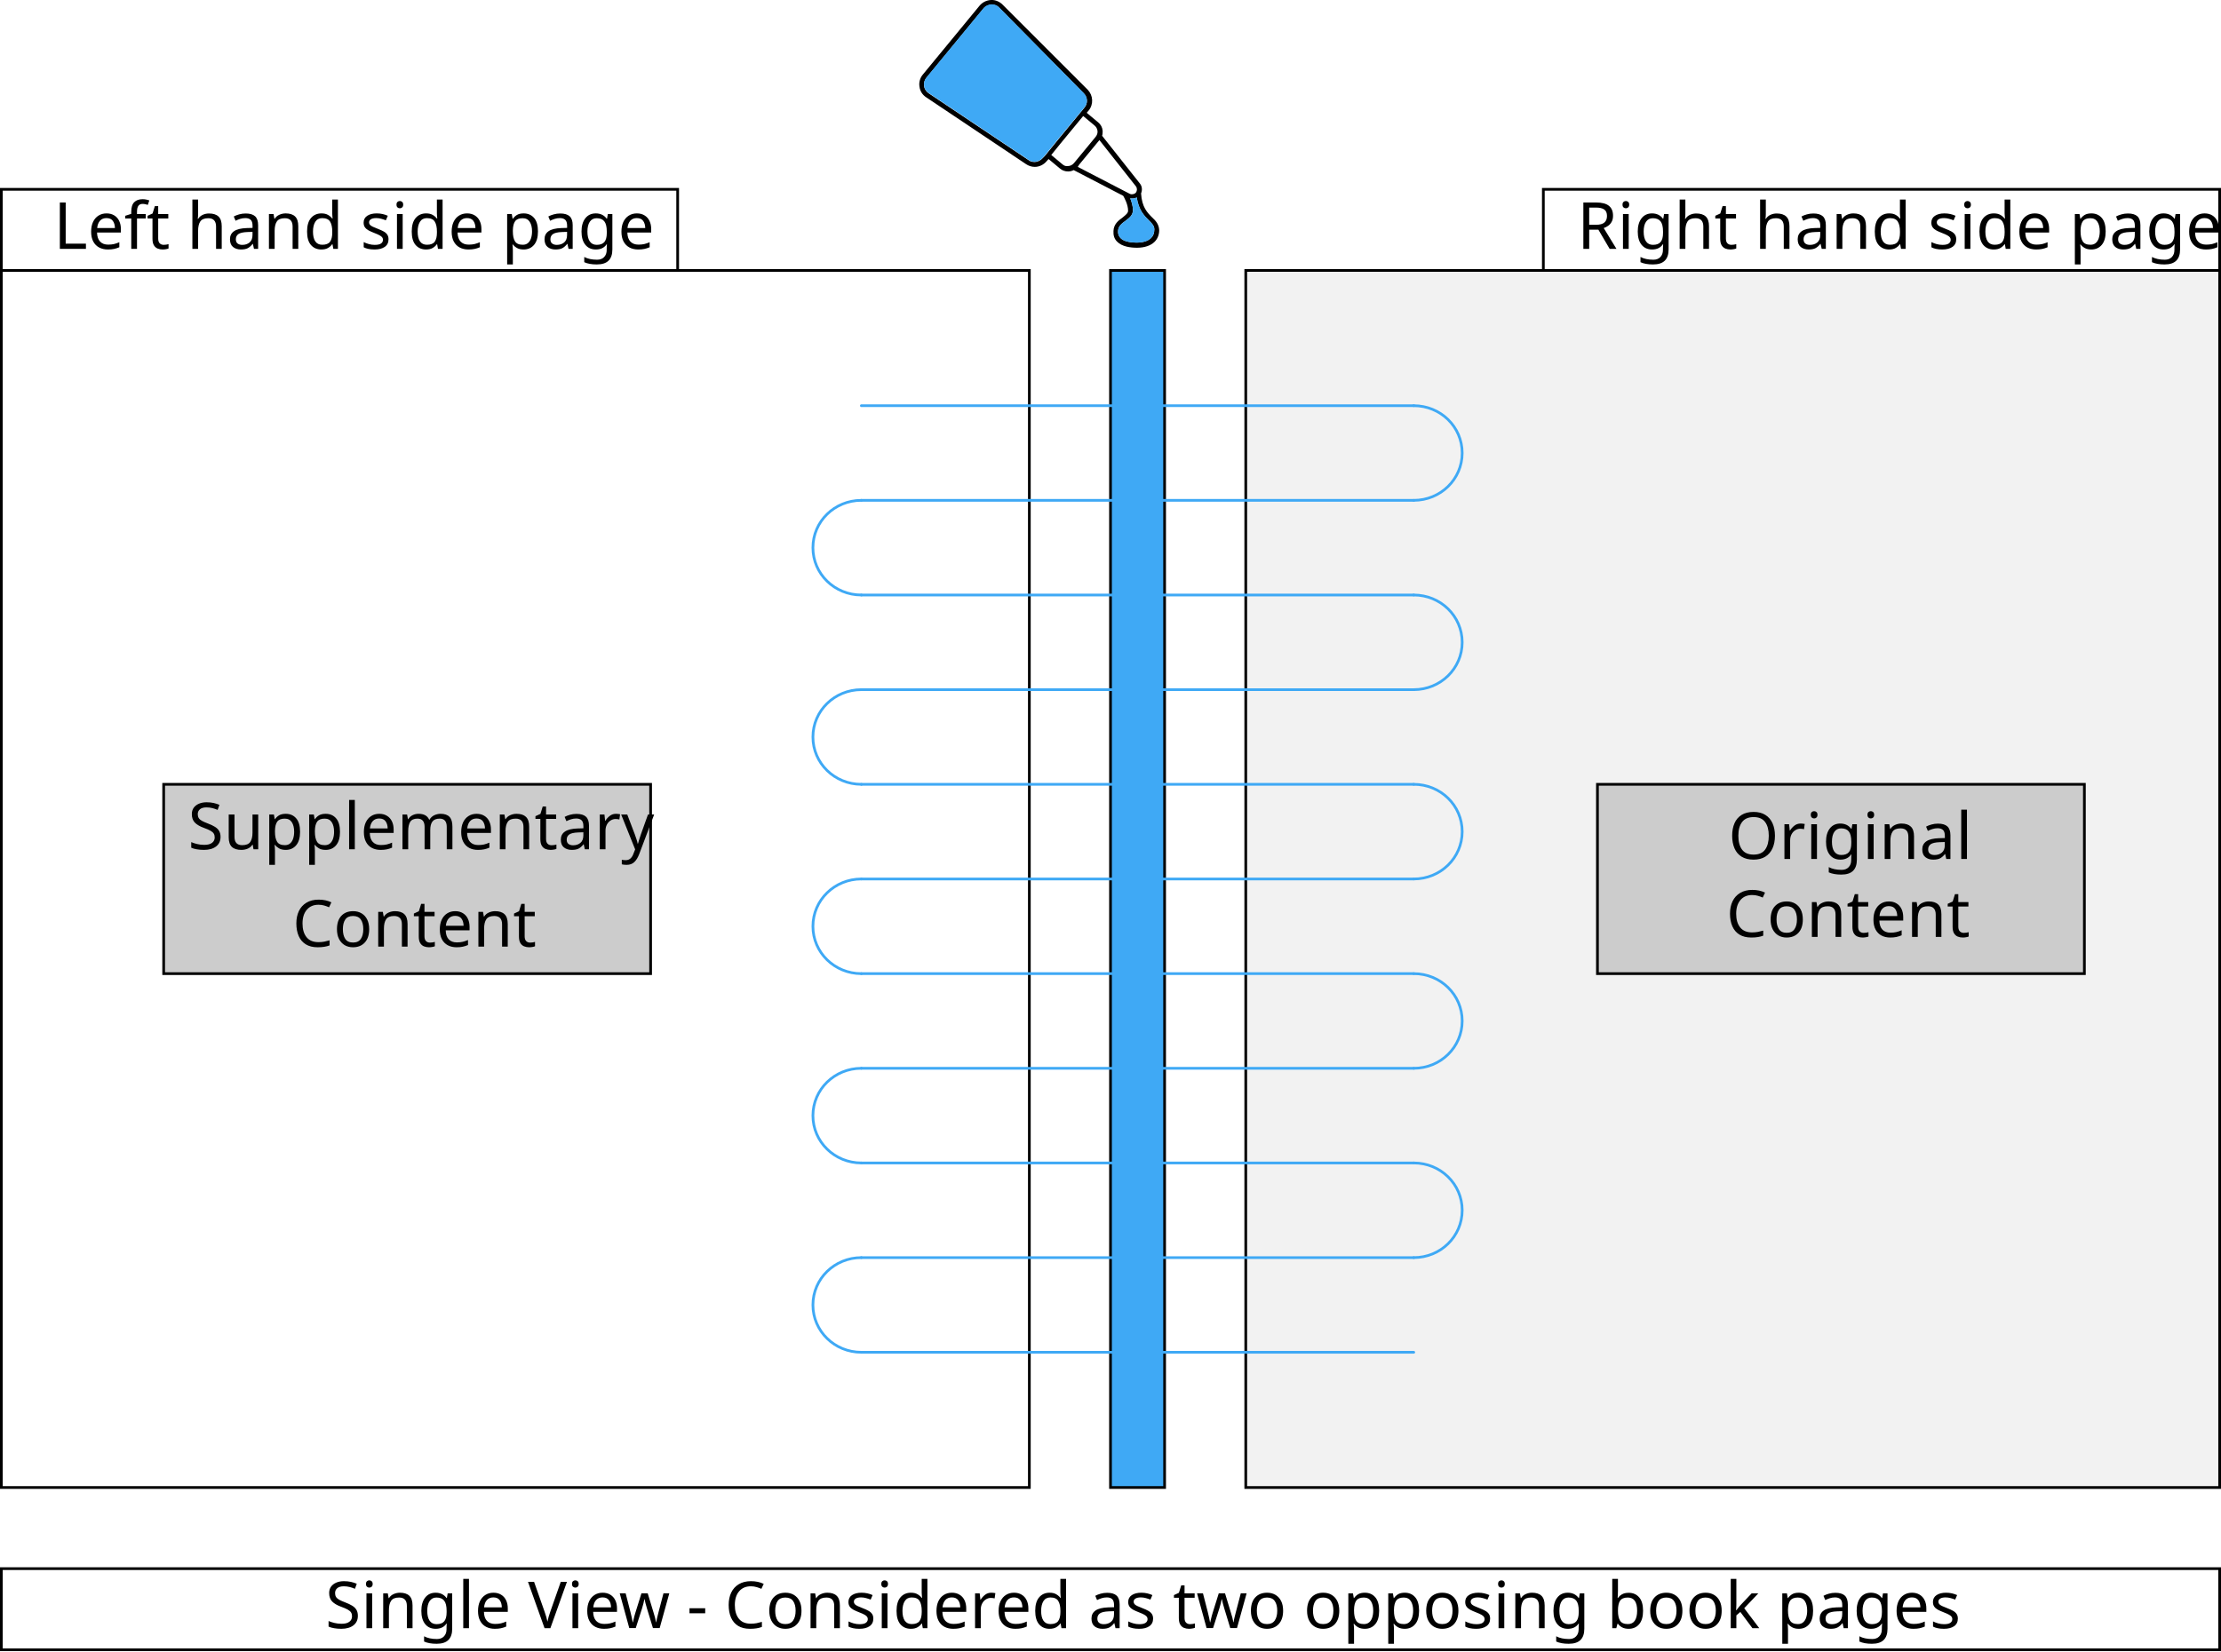
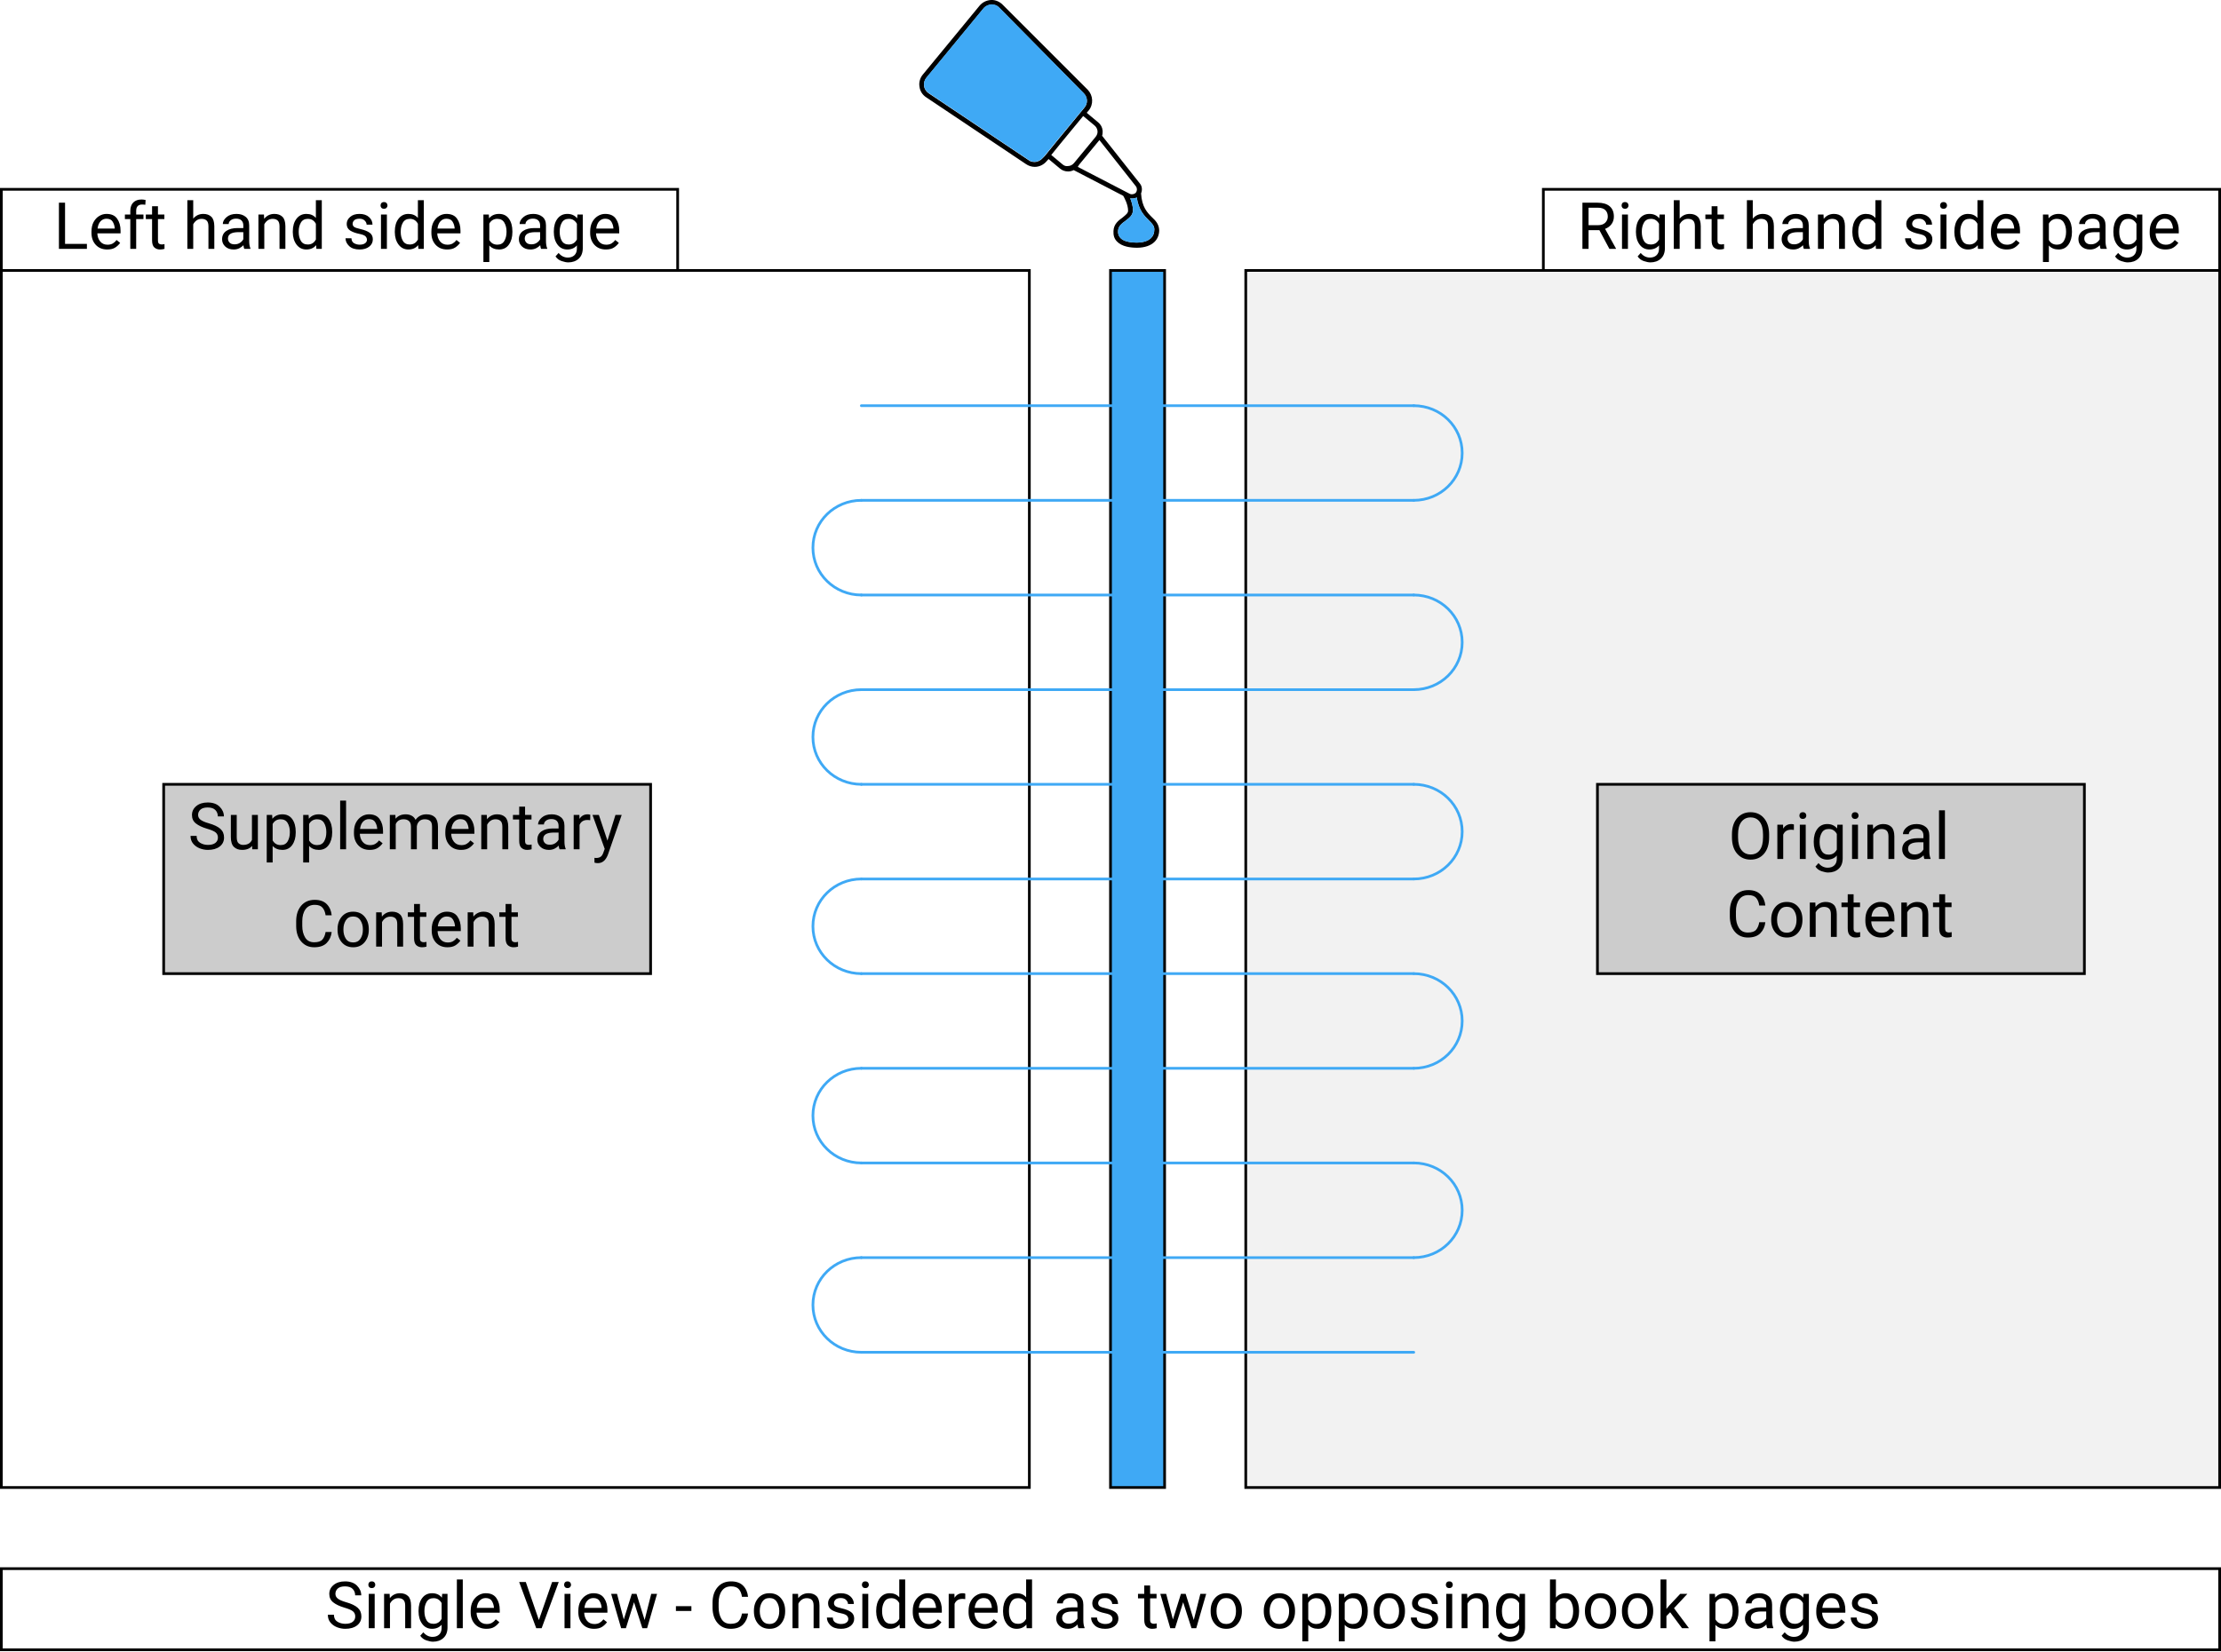
<svg xmlns="http://www.w3.org/2000/svg" version="1.1" id="Layer_1" x="0px" y="0px" viewBox="0 0 821 610.5" style="enable-background:new 0 0 821 610.5;" xml:space="preserve">
  <style type="text/css">
- 	.st0{font-family:'Roboto-Medium';}
+ 	.st0{font-family:Roboto;}
	.st1{font-size:24px;}
	.st2{fill:none;stroke:#000000;stroke-miterlimit:10;}
	.st3{fill:#CCCCCC;stroke:#000000;stroke-miterlimit:10;}
	.st4{fill:#3FA9F5;stroke:#000000;stroke-miterlimit:10;}
	.st5{fill:#F2F2F2;stroke:#000000;stroke-miterlimit:10;}
	.st6{fill:none;stroke:#3FA9F5;stroke-linecap:round;stroke-linejoin:round;}
	.st7{fill:#3FA9F5;}
</style>
  <g>
    <text transform="matrix(1 0 0 1 19.7969 92.0135)" class="st0 st1">Left hand side page</text>
    <rect x="0.5" y="70" class="st2" width="250" height="30" />
  </g>
  <g>
    <rect x="0.5" y="100" class="st2" width="380" height="450" />
    <g>
      <rect x="60.5" y="290" class="st3" width="180" height="70" />
      <text transform="matrix(1 0 0 1 69.4767 314.014)">
        <tspan x="0" y="0" class="st0 st1">Supplementary</tspan>
        <tspan x="38.6" y="36" class="st0 st1">Content</tspan>
      </text>
    </g>
  </g>
  <g>
    <rect x="410.5" y="100" class="st4" width="20" height="450" />
  </g>
  <g>
    <g>
      <rect x="0.5" y="580" class="st2" width="820" height="30" />
    </g>
    <text transform="matrix(1 0 0 1 120.2386 602.0135)" class="st0 st1">Single View - Considered as two opposing book pages</text>
  </g>
  <g>
    <text transform="matrix(1 0 0 1 582.9651 92.0136)" class="st0 st1">Right hand side page</text>
    <rect x="570.5" y="70" class="st2" width="250" height="30" />
  </g>
  <g>
    <rect x="460.5" y="100" transform="matrix(-1 -4.792046e-11 4.792046e-11 -1 1281 650)" class="st5" width="360" height="450" />
    <g>
      <rect x="590.5" y="290" class="st3" width="180" height="70" />
      <text transform="matrix(1 0 0 1 638.8338 317.6136)">
        <tspan x="0" y="0" class="st0 st1">Original</tspan>
        <tspan x="-0.8" y="28.8" class="st0 st1">Content</tspan>
      </text>
    </g>
  </g>
  <g>
    <path class="st6" d="M318.4,325c-9.9,0-17.9,7.8-17.9,17.5s8,17.5,17.9,17.5" />
    <line class="st6" x1="318.4" y1="360" x2="522.6" y2="360" />
    <g>
      <path class="st6" d="M522.6,360c9.9,0,17.9,7.8,17.9,17.5s-8,17.5-17.9,17.5" />
      <line class="st6" x1="318.4" y1="395" x2="522.6" y2="395" />
    </g>
    <path class="st6" d="M318.4,255c-9.9,0-17.9,7.8-17.9,17.5s8,17.5,17.9,17.5" />
    <line class="st6" x1="318.4" y1="290" x2="522.6" y2="290" />
    <g>
      <path class="st6" d="M522.6,290c9.9,0,17.9,7.8,17.9,17.5s-8,17.5-17.9,17.5" />
      <line class="st6" x1="318.4" y1="325" x2="522.6" y2="325" />
    </g>
    <path class="st6" d="M318.4,465c-9.9,0-17.9,7.8-17.9,17.5s8,17.5,17.9,17.5" />
    <line class="st6" x1="318.4" y1="500" x2="522.6" y2="500" />
    <path class="st6" d="M318.4,395c-9.9,0-17.9,7.8-17.9,17.5s8,17.5,17.9,17.5" />
    <line class="st6" x1="318.4" y1="430" x2="522.6" y2="430" />
    <g>
      <path class="st6" d="M522.6,430c9.9,0,17.9,7.8,17.9,17.5s-8,17.5-17.9,17.5" />
      <line class="st6" x1="318.4" y1="465" x2="522.6" y2="465" />
    </g>
    <path class="st6" d="M318.4,185c-9.9,0-17.9,7.8-17.9,17.5s8,17.5,17.9,17.5" />
    <line class="st6" x1="318.4" y1="220" x2="522.6" y2="220" />
    <g>
      <path class="st6" d="M522.6,220c9.9,0,17.9,7.8,17.9,17.5s-8,17.5-17.9,17.5" />
      <line class="st6" x1="318.4" y1="255" x2="522.6" y2="255" />
    </g>
    <line class="st6" x1="318.4" y1="150" x2="522.6" y2="150" />
    <g>
      <path class="st6" d="M522.6,150c9.9,0,17.9,7.8,17.9,17.5s-8,17.5-17.9,17.5" />
      <line class="st6" x1="318.4" y1="185" x2="522.6" y2="185" />
    </g>
  </g>
  <g>
    <path d="M370.2,9.8c-0.3-0.4-0.7-0.8-1.1-1.2c-0.2-0.2-0.4-0.4-0.6-0.7c-0.1-0.1-0.2-0.2-0.3-0.3L368,7.4l0,0l-0.1-0.1l-0.1-0.1   c0,0-0.2-0.1-0.3-0.2c-0.1-0.1-0.3-0.1-0.4-0.1c-0.1,0-0.3-0.1-0.4-0.1l-0.1,0l0,0l0,0l-0.1,0l-0.1,0c0,0-0.1,0-0.1,0   c-0.1,0-0.2,0-0.2,0.1c-0.1,0-0.2,0.1-0.2,0.1L365.5,7c-0.1,0.1-0.2,0.2-0.3,0.3l-0.1,0.1L365,7.5c-0.4,0.5-0.9,1.1-1.3,1.6   c-0.9,1.1-1.8,2.4-2.7,3.7c-0.9,1.3-1.9,2.6-3,3.9c-1.1,1.3-2.2,2.5-3.4,3.8c-1.2,1.2-2.4,2.5-3.4,3.7c-1.1,1.3-2.2,2.5-3.2,3.7   c-0.3,0.3-0.5,0.6-0.8,0.9l-0.2,0.2l-0.1,0.1l0,0.1l0,0l-0.1,0.1l-0.1,0.1l0,0.1l-0.1,0.1c-0.1,0.2-0.2,0.4-0.2,0.5   c0,0.2,0,0.3,0,0.5l0,0.1l0,0.1c0,0,0,0.2,0,0.1l0,0l0,0.1l0,0.1c0,0,0,0.1,0,0.1c0,0.1,0.1,0.2,0.1,0.3c0.1,0.2,0.2,0.3,0.3,0.4   c0.1,0.1,0.3,0.2,0.4,0.3l0.2,0.2c0.2,0.1,0.3,0.2,0.5,0.3c1.2,0.8,2.4,1.5,3.5,2.2c2.2,1.3,4,2.4,5.4,3.1c0.7,0.3,1.2,0.6,1.5,0.8   c0.4,0.2,0.6,0.3,0.6,0.3l0.1-0.1c0,0-0.2-0.1-0.5-0.4c-0.3-0.3-0.8-0.6-1.3-1.1c-1.2-0.9-2.8-2.3-4.9-3.8c-1-0.8-2.1-1.6-3.3-2.4   c-0.1-0.1-0.3-0.2-0.5-0.3l-0.2-0.2c0,0,0,0-0.1-0.1c0,0,0,0,0,0c0,0,0,0,0,0c0,0,0,0,0,0l0-0.1l0-0.1l0,0c0,0,0,0,0-0.1   c0,0,0,0,0,0c0,0,0,0,0,0v0l0-0.1l0.1-0.1l0.3-0.4c0.3-0.3,0.5-0.6,0.7-0.9c1-1.3,2-2.6,3-3.9c1-1.3,2-2.7,3-4.1c1-1.4,2-2.8,3.1-4   c1.1-1.3,2.2-2.5,3.3-3.7c1.1-1.1,2.2-2.2,3.1-3.3c0.5-0.6,0.9-1.1,1.4-1.6l0.1-0.1l0,0c0,0,0,0,0.1-0.1c0,0,0,0,0,0c0,0,0,0,0,0   l0,0c0,0,0.1,0,0.1,0l0.1,0h0l0,0c0,0,0.1,0,0.1,0c0,0,0.1,0,0.1,0c0,0,0,0,0.1,0l0.1,0.1l0,0l0,0l0.2,0.2c0.1,0.1,0.2,0.2,0.3,0.3   c0.2,0.2,0.4,0.4,0.7,0.6c0.4,0.4,0.8,0.8,1.2,1.1c0.8,0.7,1.5,1.3,2,1.8c1.1,1,1.8,1.5,1.8,1.5l0.1-0.1c0,0-0.5-0.7-1.4-1.9   C371.5,11.3,370.9,10.6,370.2,9.8z M348.2,30.7L348.2,30.7L348.2,30.7L348.2,30.7z" />
    <path d="M425.9,80.4c-1.8-1.8-3.8-3.8-4.1-8.9c0.5-1.2,0.4-2.6-0.4-3.6l-14-17.7c0.2-0.6,0.2-1.2,0.2-1.8c-0.1-1.3-0.7-2.4-1.7-3.2   l-4.2-3.5l0.7-0.8c1.9-2.3,1.7-5.6-0.3-7.7L370.6,1.7c-1.1-1.1-2.7-1.8-4.3-1.7c-1.6,0.1-3.1,0.8-4.2,2.1l-21,25.5   c-1,1.2-1.5,2.9-1.2,4.5c0.2,1.6,1.1,3,2.5,3.9l36.9,24.7c0.9,0.6,2,1,3.2,1c1.7,0,3.3-0.8,4.4-2.1l0.7-0.8l4.2,3.5   c0.8,0.7,1.9,1.1,3,1.1c0.8,0,1.5-0.2,2.1-0.5l18.3,9.5c0.4,0.7,1.8,3.2,1.8,5.5c0,0.9-0.8,1.5-2,2.5c-1.5,1.1-3.3,2.4-3.4,5   c-0.1,1.6,0.3,2.9,1.3,3.9c1.8,1.9,5,2.3,7.4,2.3c2.8,0,5.1-0.8,6.5-2.2c1.1-1.1,1.7-2.6,1.7-4.3C428.4,82.9,427.2,81.6,425.9,80.4   z M385.5,58.4c-0.8,0.9-1.9,1.5-3.1,1.5c-0.8,0-1.6-0.2-2.2-0.7l-36.9-24.7c-0.9-0.6-1.6-1.6-1.7-2.7c-0.2-1.1,0.2-2.3,0.9-3.1   l21-25.5c0.7-0.9,1.8-1.4,2.9-1.5c0.1,0,0.1,0,0.2,0c1.1,0,2.1,0.4,2.8,1.2l31.2,31.6c1.5,1.5,1.6,3.8,0.2,5.4L391,51.8l-4.8,5.9   l0,0L385.5,58.4z M392.8,60.8l-4.2-3.5l3.4-4.2l8.4-10.2l4.2,3.5c0.6,0.5,1,1.2,1.1,2c0.1,0.8-0.2,1.6-0.7,2.2l-8,9.7   c-0.6,0.7-1.4,1.1-2.3,1.1C394,61.5,393.4,61.3,392.8,60.8z M398.9,60.9l7.5-9.1c0,0,0,0,0,0l0,0l13.5,17.1c0.5,0.7,0.5,1.6,0,2.3   c-0.5,0.6-1.5,0.8-2.2,0.5l-19.3-10L398.9,60.9z M425.5,88c-1.1,1.1-3,1.7-5.3,1.7c-2.9,0-5.1-0.6-6.1-1.8   c-0.6-0.7-0.9-1.5-0.8-2.6c0.1-1.7,1.4-2.7,2.8-3.7c1.3-1,2.7-2,2.7-3.9c0-1.5-0.5-3.1-1-4.4c0.3,0.1,0.5,0.1,0.8,0.1   c0.6,0,1.1-0.1,1.6-0.4c0.7,4.7,2.8,6.8,4.5,8.5c1.2,1.2,2,2,2,3.3C426.7,86.2,426.3,87.2,425.5,88z" />
    <g>
      <path class="st7" d="M385.5,58.3c-0.8,0.9-1.9,1.5-3.1,1.5c-0.8,0-1.6-0.2-2.2-0.7l-36.9-24.7c-0.9-0.6-1.6-1.6-1.7-2.7    c-0.2-1.1,0.2-2.3,0.9-3.1l21-25.5c0.7-0.9,1.8-1.4,2.9-1.5c0.1,0,0.1,0,0.2,0c1.1,0,2.1,0.4,2.8,1.2l31.2,31.6    c1.5,1.5,1.6,3.8,0.2,5.4L391,51.6l-4.8,5.9l0,0L385.5,58.3z" />
    </g>
    <path class="st7" d="M425.5,88c-1.1,1.1-3,1.7-5.3,1.7c-2.9,0-5.1-0.6-6.1-1.8c-0.6-0.7-0.9-1.5-0.8-2.6c0.1-1.7,1.4-2.7,2.8-3.7   c1.3-1,2.7-2,2.7-3.9c0-1.5-0.5-3.1-1-4.4c0.3,0.1,0.5,0.1,0.8,0.1c0.6,0,1.1-0.1,1.6-0.4c0.7,4.7,2.8,6.8,4.5,8.5   c1.2,1.2,2,2,2,3.3C426.7,86.2,426.3,87.2,425.5,88z" />
  </g>
</svg>
